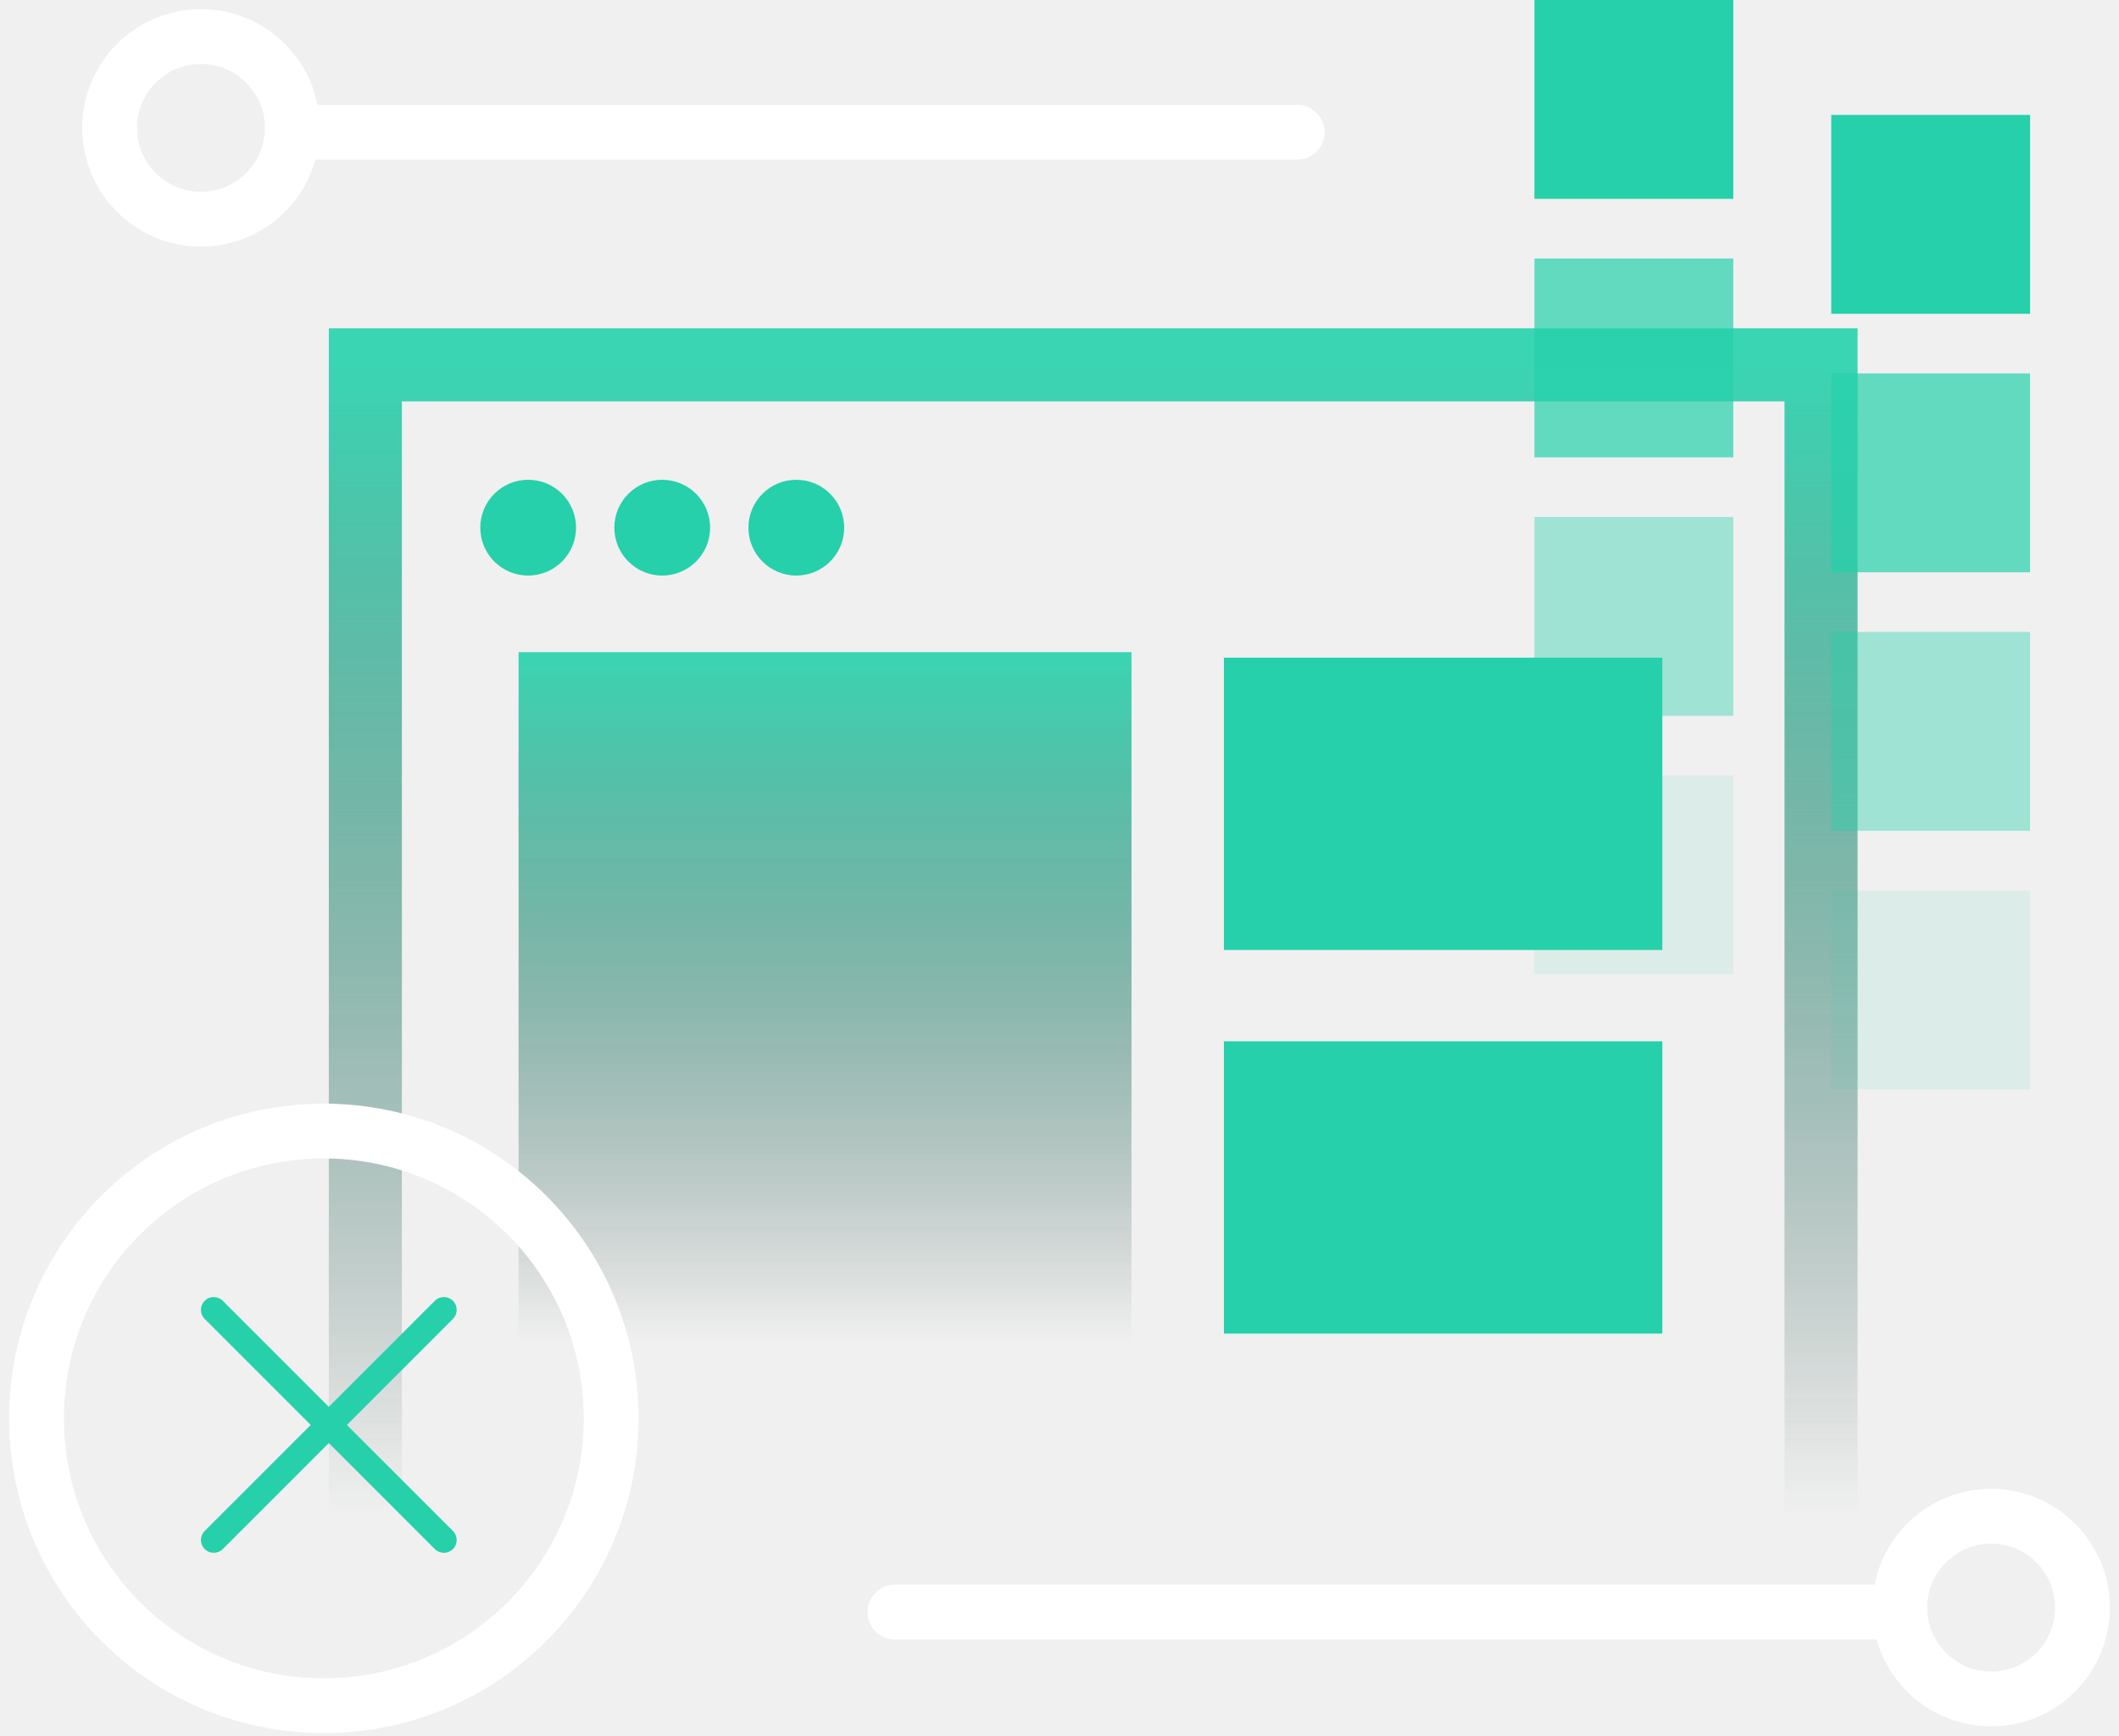
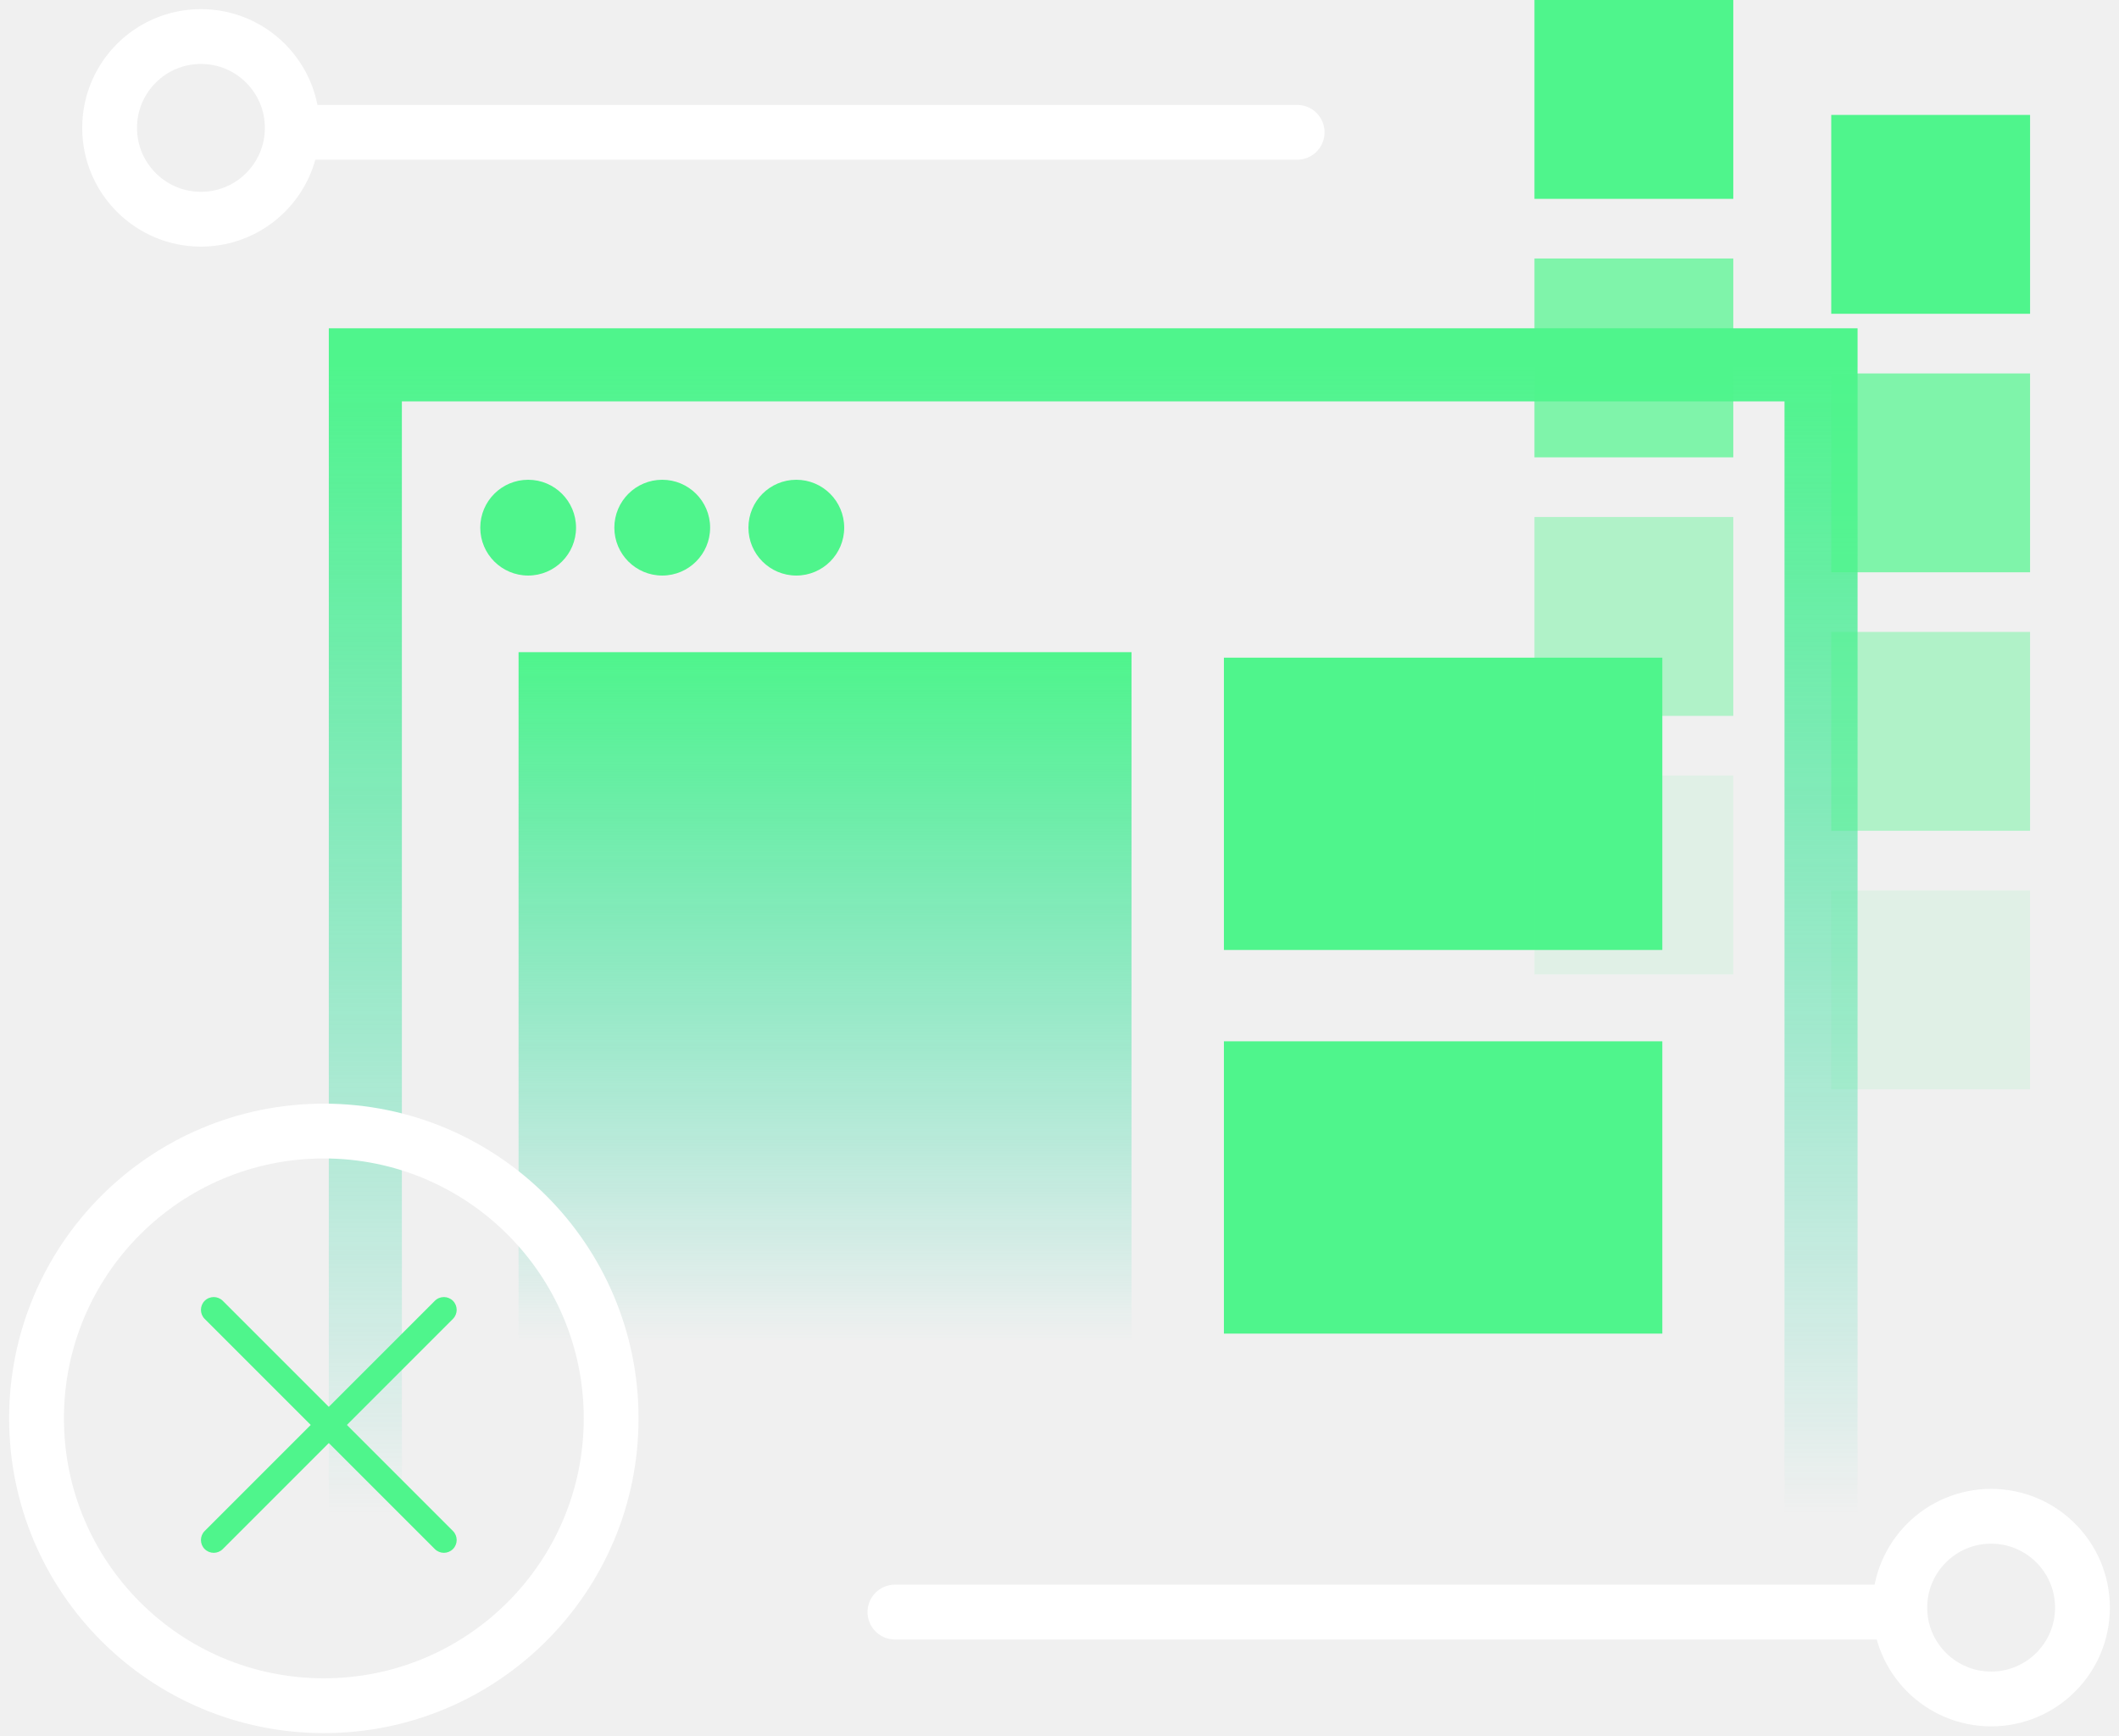
<svg xmlns="http://www.w3.org/2000/svg" width="116" height="95" viewBox="0 0 116 95" fill="none">
-   <path d="M20 82.883V19.971H99.689V82.883" stroke="url(#paint0_linear_466_20276)" stroke-width="4" />
-   <circle cx="28.913" cy="28.884" r="2.621" fill="#25D0AB" />
-   <circle cx="36.252" cy="28.884" r="2.621" fill="#25D0AB" />
-   <circle cx="43.592" cy="28.884" r="2.621" fill="#25D0AB" />
-   <path d="M28.388 35.699H61.942V73.447H28.388V35.699Z" fill="url(#paint1_linear_466_20276)" />
-   <path d="M67 57H91V73H67V57Z" fill="#25D0AB" />
-   <path d="M67 36H91V52H67V36Z" fill="#25D0AB" />
-   <circle cx="17.728" cy="77.641" r="15.728" stroke="white" stroke-width="3" />
-   <path d="M71.01 7.243L16.485 7.243" stroke="white" stroke-width="3" stroke-linecap="round" stroke-linejoin="round" />
-   <path fill-rule="evenodd" clip-rule="evenodd" d="M11 12C13.761 12 16 9.761 16 7C16 4.239 13.761 2 11 2C8.239 2 6 4.239 6 7C6 9.761 8.239 12 11 12Z" stroke="white" stroke-width="3" />
-   <path d="M48.99 88.243L103.515 88.243" stroke="white" stroke-width="3" stroke-linecap="round" stroke-linejoin="round" />
-   <path fill-rule="evenodd" clip-rule="evenodd" d="M109 93C106.239 93 104 90.761 104 88C104 85.239 106.239 83 109 83C111.761 83 114 85.239 114 88C114 90.761 111.761 93 109 93Z" stroke="white" stroke-width="3" />
-   <rect opacity="0.1" width="10.885" height="10.885" transform="matrix(1 0 0 -1 84 53.3359)" fill="#25D0AB" />
-   <rect opacity="0.1" width="10.885" height="10.885" transform="matrix(1 0 0 -1 100.247 59.6272)" fill="#25D0AB" />
-   <rect opacity="0.4" width="10.885" height="10.885" transform="matrix(1 0 0 -1 84 39.1856)" fill="#25D0AB" />
-   <rect opacity="0.4" width="10.885" height="10.885" transform="matrix(1 0 0 -1 100.247 45.4769)" fill="#25D0AB" />
-   <rect opacity="0.7" width="10.885" height="10.885" transform="matrix(1 0 0 -1 84 25.0352)" fill="#25D0AB" />
-   <rect opacity="0.7" width="10.885" height="10.885" transform="matrix(1 0 0 -1 100.247 31.3265)" fill="#25D0AB" />
-   <rect width="10.885" height="10.885" transform="matrix(1 0 0 -1 84 10.8849)" fill="#25D0AB" />
-   <rect width="10.885" height="10.885" transform="matrix(1 0 0 -1 100.247 17.1761)" fill="#25D0AB" />
-   <path fill-rule="evenodd" clip-rule="evenodd" d="M24.795 71.205C25.068 71.478 25.068 71.922 24.795 72.195L12.195 84.795C11.922 85.068 11.478 85.068 11.205 84.795C10.932 84.522 10.932 84.078 11.205 83.805L23.805 71.205C24.078 70.932 24.522 70.932 24.795 71.205Z" fill="#25D0AB" />
-   <path fill-rule="evenodd" clip-rule="evenodd" d="M11.205 71.205C11.478 70.932 11.922 70.932 12.195 71.205L24.795 83.805C25.068 84.078 25.068 84.522 24.795 84.795C24.522 85.068 24.078 85.068 23.805 84.795L11.205 72.195C10.932 71.922 10.932 71.478 11.205 71.205Z" fill="#25D0AB" />
+   <g clip-path="url(#clip0_0_49)">
+     <path d="M20 82.883V19.971H99.689V82.883" stroke="url(#paint0_linear_0_49)" stroke-width="4" />
+     <path d="M28.913 31.505C30.36 31.505 31.534 30.331 31.534 28.884C31.534 27.436 30.36 26.262 28.913 26.262C27.465 26.262 26.291 27.436 26.291 28.884C26.291 30.331 27.465 31.505 28.913 31.505Z" fill="#4FF58C" />
+     <path d="M36.252 31.505C37.7 31.505 38.874 30.331 38.874 28.884C38.874 27.436 37.7 26.262 36.252 26.262C34.805 26.262 33.631 27.436 33.631 28.884C33.631 30.331 34.805 31.505 36.252 31.505Z" fill="#4FF58C" />
+     <path d="M43.592 31.505C45.04 31.505 46.214 30.331 46.214 28.884C46.214 27.436 45.04 26.262 43.592 26.262C42.145 26.262 40.971 27.436 40.971 28.884C40.971 30.331 42.145 31.505 43.592 31.505Z" fill="#4FF58C" />
+     <path d="M28.388 35.699H61.942V73.447H28.388V35.699Z" fill="url(#paint1_linear_0_49)" />
+     <path d="M67 57H91V73H67V57Z" fill="#4FF58C" />
+     <path d="M67 36H91V52H67V36Z" fill="#4FF58C" />
+     <path d="M17.728 93.369C26.415 93.369 33.456 86.327 33.456 77.641C33.456 68.954 26.415 61.913 17.728 61.913C9.042 61.913 2 68.954 2 77.641C2 86.327 9.042 93.369 17.728 93.369Z" stroke="white" stroke-width="3" />
+     <path d="M71.01 7.243H16.485" stroke="white" stroke-width="3" stroke-linecap="round" stroke-linejoin="round" />
+     <path fill-rule="evenodd" clip-rule="evenodd" d="M11 12C13.761 12 16 9.761 16 7C16 4.239 13.761 2 11 2C8.239 2 6 4.239 6 7C6 9.761 8.239 12 11 12Z" stroke="white" stroke-width="3" />
+     <path d="M48.99 88.243H103.515" stroke="white" stroke-width="3" stroke-linecap="round" stroke-linejoin="round" />
+     <path fill-rule="evenodd" clip-rule="evenodd" d="M109 93C106.239 93 104 90.761 104 88C104 85.239 106.239 83 109 83C111.761 83 114 85.239 114 88C114 90.761 111.761 93 109 93Z" stroke="white" stroke-width="3" />
+     <path opacity="0.1" d="M94.885 53.336H84V42.451H94.885V53.336Z" fill="#4FF58C" />
+     <path opacity="0.1" d="M111.132 59.627H100.247V48.742H111.132V59.627Z" fill="#4FF58C" />
+     <path opacity="0.4" d="M94.885 39.186H84V28.301H94.885V39.186Z" fill="#4FF58C" />
+     <path opacity="0.4" d="M111.132 45.477H100.247V34.592H111.132V45.477Z" fill="#4FF58C" />
+     <path opacity="0.7" d="M94.885 25.035H84V14.15H94.885V25.035Z" fill="#4FF58C" />
+     <path opacity="0.7" d="M111.132 31.326H100.247V20.442H111.132V31.326Z" fill="#4FF58C" />
+     <path d="M94.885 10.885H84V2.86102e-06H94.885V10.885Z" fill="#4FF58C" />
+     <path d="M111.132 17.176H100.247V6.291H111.132V17.176Z" fill="#4FF58C" />
+     <path fill-rule="evenodd" clip-rule="evenodd" d="M24.795 71.205C25.068 71.478 25.068 71.922 24.795 72.195L12.195 84.795C11.922 85.068 11.478 85.068 11.205 84.795C10.932 84.522 10.932 84.078 11.205 83.805L23.805 71.205C24.078 70.932 24.522 70.932 24.795 71.205Z" fill="#4FF58C" />
+     <path fill-rule="evenodd" clip-rule="evenodd" d="M11.205 71.205C11.478 70.932 11.922 70.932 12.195 71.205L24.795 83.805C25.068 84.078 25.068 84.522 24.795 84.795C24.522 85.068 24.078 85.068 23.805 84.795L11.205 72.195C10.932 71.922 10.932 71.478 11.205 71.205Z" fill="#4FF58C" />
+   </g>
  <defs>
-     <linearGradient id="paint0_linear_466_20276" x1="59.845" y1="19.971" x2="59.845" y2="82.883" gradientUnits="userSpaceOnUse">
-       <stop stop-color="#3AD5B3" />
-       <stop offset="1" stop-color="#0A2923" stop-opacity="0" />
+     <linearGradient id="paint0_linear_0_49" x1="59.845" y1="19.971" x2="59.845" y2="82.883" gradientUnits="userSpaceOnUse">
+       <stop stop-color="#4FF58C" />
+       <stop offset="1" stop-color="#25D0AB" stop-opacity="0" />
    </linearGradient>
-     <linearGradient id="paint1_linear_466_20276" x1="45.165" y1="35.699" x2="45.165" y2="73.447" gradientUnits="userSpaceOnUse">
-       <stop stop-color="#3AD5B3" />
-       <stop offset="1" stop-color="#0A2923" stop-opacity="0" />
+     <linearGradient id="paint1_linear_0_49" x1="45.165" y1="35.699" x2="45.165" y2="73.447" gradientUnits="userSpaceOnUse">
+       <stop stop-color="#4FF58C" />
+       <stop offset="1" stop-color="#25D0AB" stop-opacity="0" />
    </linearGradient>
+     <clipPath id="clip0_0_49">
+       <rect width="116" height="95" fill="white" />
+     </clipPath>
  </defs>
</svg>
